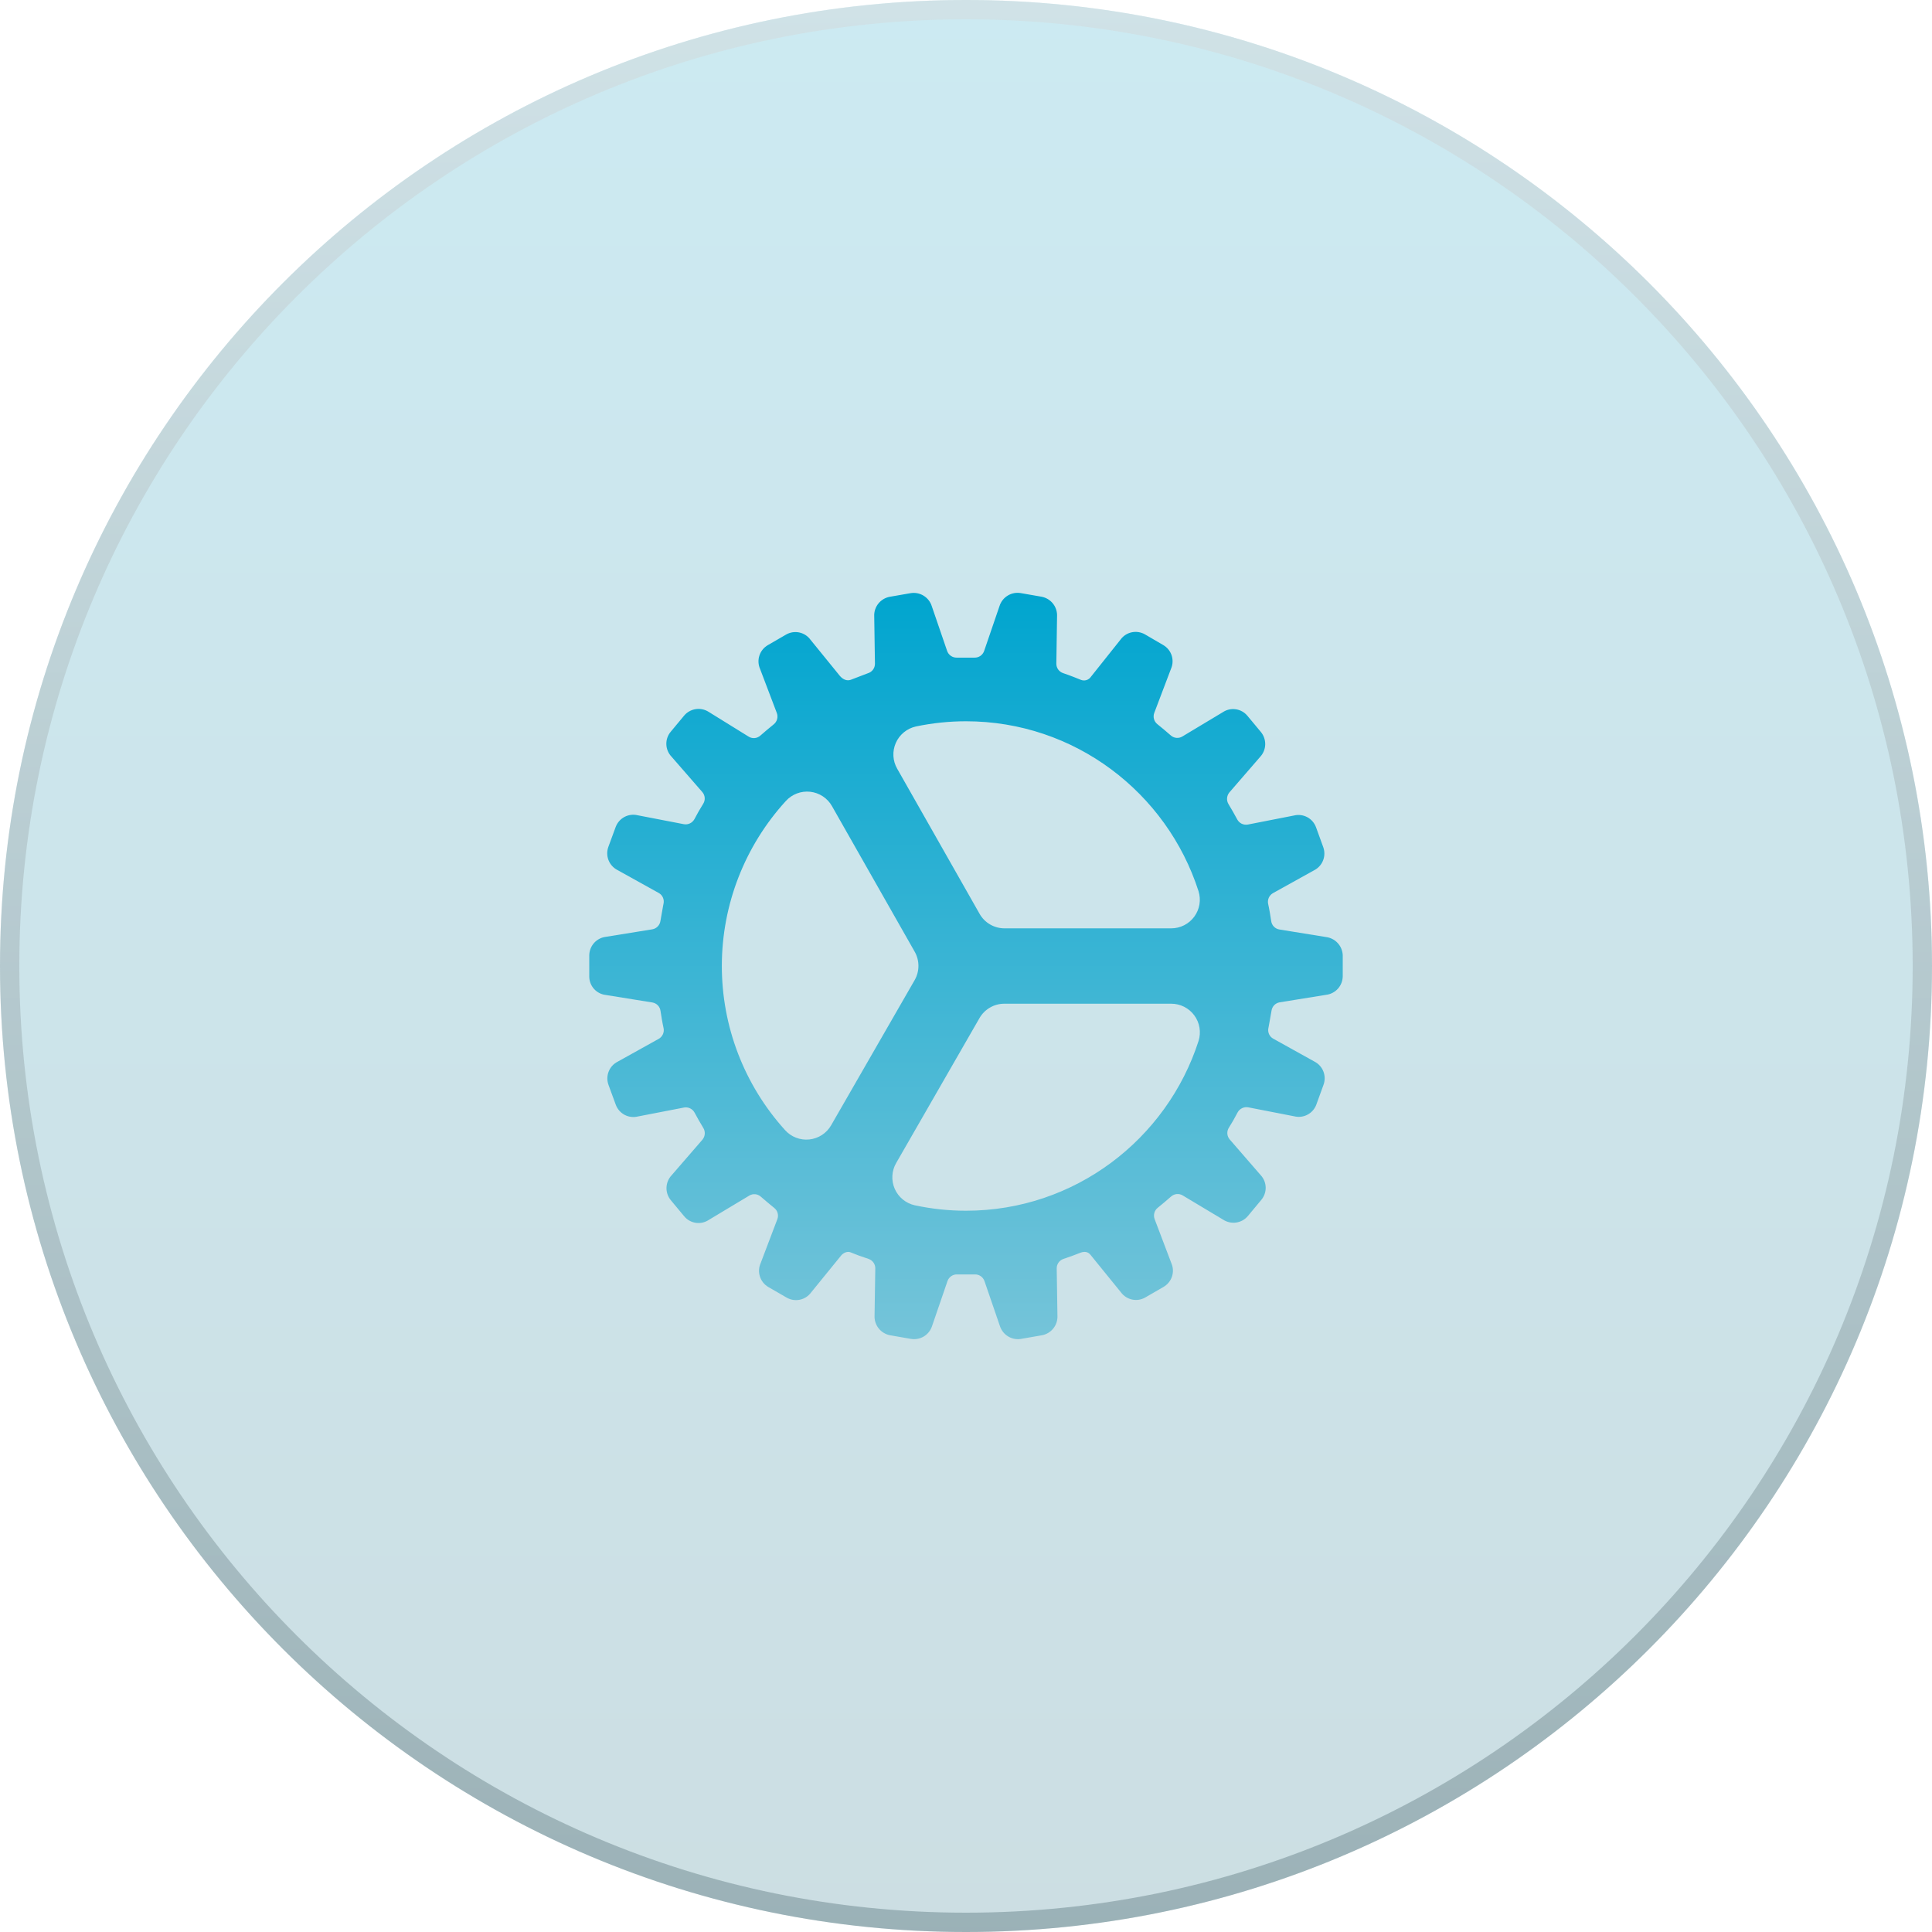
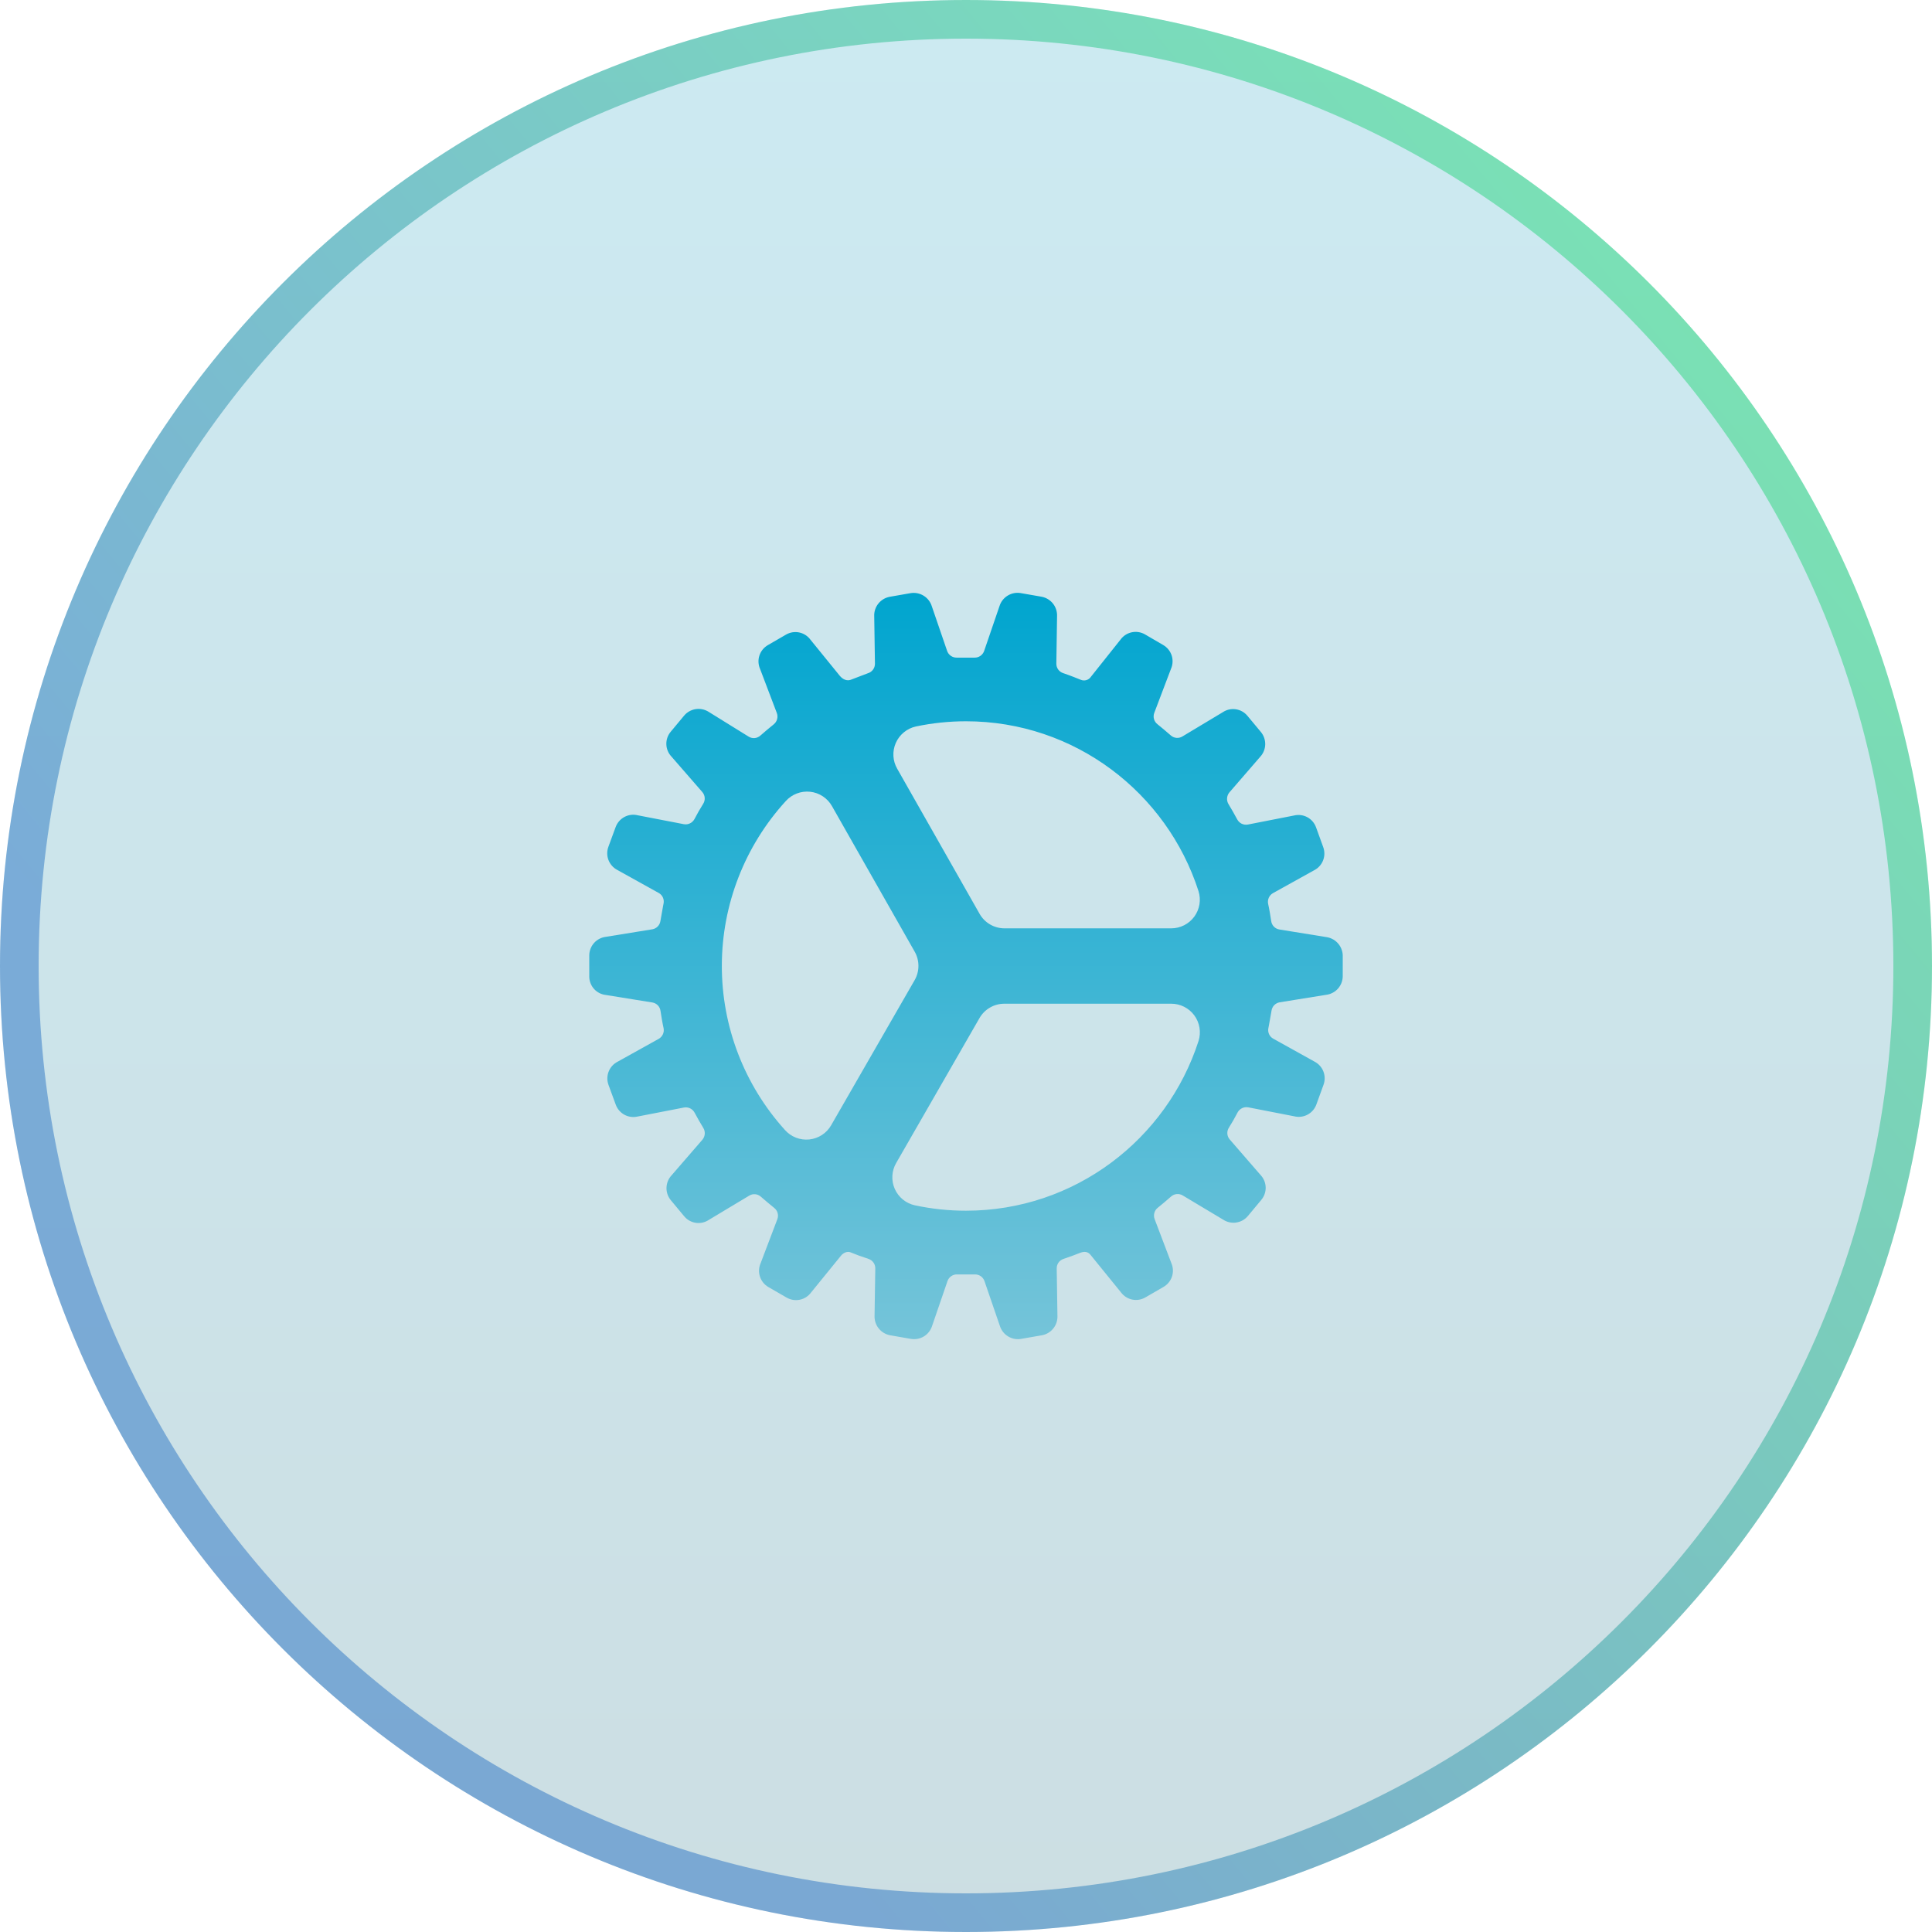
<svg xmlns="http://www.w3.org/2000/svg" width="100" height="100" viewBox="0 0 100 100" fill="none">
-   <g filter="url(#filter0_b_380_55)">
-     <circle cx="50" cy="50" r="50" fill="url(#paint0_linear_380_55)" fill-opacity="0.2" />
-     <circle cx="50" cy="50" r="49.5" stroke="url(#paint1_linear_380_55)" stroke-opacity="0.4" />
+   <g filter="url(#filter0_b_429_44)">
+     <circle cx="50" cy="50" r="50" fill="url(#paint0_linear_429_44)" fill-opacity="0.2" />
+     <circle cx="50" cy="50" r="49" stroke="url(#paint1_linear_429_44)" stroke-opacity="0.4" stroke-width="2" />
  </g>
-   <path d="M69.5 49.431C69.487 49.197 69.392 48.975 69.232 48.804C69.071 48.634 68.855 48.526 68.623 48.499L66.219 48.11C66.111 48.092 66.011 48.04 65.935 47.961C65.859 47.882 65.811 47.781 65.797 47.672C65.751 47.377 65.703 47.07 65.638 46.78C65.616 46.674 65.629 46.564 65.673 46.466C65.717 46.368 65.791 46.286 65.884 46.231L68.02 45.045C68.232 44.937 68.397 44.755 68.483 44.533C68.57 44.311 68.571 44.066 68.489 43.843L68.118 42.821C68.037 42.597 67.876 42.411 67.666 42.298C67.456 42.185 67.212 42.154 66.981 42.21L64.586 42.679C64.478 42.698 64.368 42.683 64.27 42.636C64.172 42.588 64.092 42.511 64.04 42.416C63.9 42.154 63.748 41.888 63.59 41.626C63.532 41.533 63.505 41.424 63.513 41.315C63.52 41.206 63.562 41.102 63.631 41.017L65.225 39.176C65.387 39.002 65.48 38.775 65.487 38.538C65.493 38.3 65.413 38.068 65.262 37.886L64.566 37.05C64.415 36.867 64.201 36.746 63.965 36.712C63.73 36.677 63.491 36.731 63.293 36.863L61.196 38.122C61.103 38.178 60.994 38.202 60.886 38.191C60.779 38.181 60.677 38.136 60.597 38.063C60.365 37.859 60.128 37.663 59.906 37.483C59.82 37.415 59.759 37.322 59.73 37.218C59.701 37.113 59.706 37.002 59.744 36.9L60.612 34.613C60.707 34.395 60.718 34.149 60.644 33.923C60.569 33.697 60.414 33.507 60.209 33.388L59.263 32.835C59.056 32.717 58.814 32.678 58.581 32.727C58.349 32.776 58.142 32.909 58.002 33.101L56.469 35.026C56.414 35.11 56.331 35.172 56.235 35.201C56.139 35.231 56.036 35.226 55.944 35.188C55.887 35.164 55.403 34.966 55.027 34.841C54.924 34.807 54.834 34.741 54.771 34.653C54.708 34.565 54.675 34.459 54.676 34.35L54.713 31.906C54.726 31.668 54.651 31.432 54.504 31.245C54.356 31.057 54.145 30.93 53.909 30.886L52.836 30.699C52.602 30.658 52.361 30.704 52.159 30.828C51.956 30.951 51.805 31.145 51.734 31.371L50.938 33.697C50.901 33.8 50.833 33.889 50.743 33.951C50.652 34.012 50.544 34.043 50.435 34.039H49.521C49.413 34.041 49.306 34.009 49.217 33.947C49.128 33.886 49.06 33.797 49.024 33.695L48.231 31.382C48.161 31.154 48.011 30.959 47.807 30.834C47.604 30.709 47.363 30.662 47.127 30.703L46.052 30.89C45.819 30.933 45.609 31.059 45.461 31.245C45.313 31.431 45.238 31.664 45.25 31.902L45.287 34.354C45.288 34.464 45.253 34.572 45.188 34.66C45.123 34.749 45.031 34.814 44.925 34.846C44.711 34.93 44.245 35.108 44.033 35.187C43.845 35.254 43.641 35.18 43.476 34.99L41.952 33.115C41.812 32.922 41.605 32.787 41.373 32.737C41.14 32.687 40.896 32.725 40.69 32.844L39.747 33.39C39.538 33.51 39.382 33.702 39.307 33.93C39.232 34.158 39.245 34.406 39.342 34.625L40.209 36.907C40.247 37.009 40.252 37.12 40.223 37.224C40.194 37.329 40.134 37.422 40.049 37.491C39.822 37.678 39.588 37.866 39.356 38.074C39.276 38.146 39.175 38.191 39.068 38.202C38.961 38.213 38.853 38.189 38.76 38.134L36.688 36.851C36.489 36.721 36.249 36.669 36.014 36.703C35.779 36.738 35.565 36.857 35.412 37.038L34.719 37.872C34.565 38.053 34.483 38.285 34.49 38.523C34.496 38.761 34.59 38.988 34.754 39.161L36.355 41C36.426 41.083 36.468 41.187 36.476 41.295C36.483 41.404 36.456 41.513 36.397 41.605C36.237 41.86 36.084 42.128 35.945 42.396C35.893 42.492 35.812 42.57 35.713 42.617C35.615 42.665 35.503 42.68 35.396 42.66L33.004 42.198C32.773 42.142 32.529 42.174 32.319 42.286C32.109 42.399 31.948 42.585 31.866 42.808L31.491 43.828C31.408 44.052 31.41 44.298 31.496 44.52C31.583 44.742 31.748 44.925 31.96 45.033L34.095 46.219C34.191 46.272 34.268 46.355 34.312 46.455C34.357 46.555 34.368 46.667 34.344 46.774L34.321 46.893C34.273 47.155 34.227 47.402 34.184 47.666C34.169 47.773 34.121 47.873 34.046 47.951C33.971 48.029 33.873 48.081 33.766 48.101L31.358 48.49C31.122 48.519 30.905 48.632 30.747 48.809C30.59 48.987 30.502 49.215 30.5 49.453V50.538C30.499 50.776 30.586 51.007 30.744 51.184C30.903 51.362 31.122 51.474 31.359 51.5L33.766 51.888C33.874 51.906 33.974 51.958 34.05 52.037C34.126 52.116 34.175 52.217 34.188 52.326C34.234 52.622 34.282 52.928 34.347 53.218C34.369 53.324 34.356 53.434 34.312 53.532C34.268 53.63 34.194 53.712 34.101 53.767L31.966 54.955C31.754 55.063 31.589 55.245 31.503 55.467C31.416 55.689 31.415 55.934 31.497 56.157L31.872 57.179C31.954 57.403 32.115 57.589 32.325 57.702C32.534 57.814 32.778 57.846 33.01 57.79L35.405 57.326C35.512 57.306 35.623 57.321 35.721 57.369C35.819 57.416 35.899 57.493 35.951 57.589C36.091 57.852 36.242 58.117 36.401 58.378C36.459 58.471 36.486 58.58 36.478 58.69C36.471 58.799 36.429 58.903 36.359 58.988L34.766 60.828C34.602 61.001 34.507 61.227 34.498 61.465C34.489 61.703 34.568 61.935 34.719 62.119L35.413 62.954C35.565 63.138 35.779 63.259 36.014 63.293C36.249 63.328 36.489 63.274 36.687 63.142L38.784 61.883C38.877 61.827 38.985 61.803 39.093 61.813C39.201 61.824 39.303 61.869 39.383 61.942C39.615 62.145 39.852 62.341 40.074 62.522C40.159 62.59 40.221 62.682 40.25 62.787C40.279 62.892 40.274 63.003 40.236 63.104L39.367 65.392C39.272 65.61 39.261 65.856 39.336 66.081C39.41 66.307 39.565 66.498 39.771 66.617L40.719 67.165C40.925 67.284 41.167 67.322 41.4 67.273C41.632 67.225 41.839 67.092 41.98 66.9L43.531 64.993C43.663 64.83 43.869 64.758 44.022 64.82C44.348 64.955 44.566 65.031 44.953 65.16C45.057 65.194 45.146 65.26 45.209 65.348C45.273 65.436 45.306 65.542 45.305 65.651L45.267 68.093C45.255 68.331 45.329 68.566 45.477 68.754C45.625 68.942 45.836 69.069 46.071 69.113L47.144 69.3C47.378 69.341 47.619 69.295 47.822 69.172C48.025 69.048 48.175 68.855 48.246 68.628L49.043 66.306C49.079 66.203 49.147 66.114 49.238 66.052C49.328 65.99 49.436 65.959 49.545 65.964H50.459C50.568 65.961 50.674 65.993 50.764 66.055C50.853 66.117 50.92 66.205 50.956 66.308L51.75 68.621C51.812 68.821 51.936 68.997 52.105 69.122C52.273 69.247 52.478 69.315 52.688 69.315C52.744 69.315 52.8 69.31 52.855 69.3L53.93 69.113C54.164 69.07 54.374 68.944 54.521 68.758C54.669 68.572 54.744 68.338 54.733 68.101L54.695 65.649C54.694 65.541 54.728 65.435 54.791 65.348C54.854 65.26 54.944 65.195 55.047 65.161C55.407 65.04 55.66 64.943 55.882 64.857L55.938 64.835C56.229 64.735 56.369 64.857 56.451 64.958L58.021 66.892C58.162 67.083 58.368 67.216 58.601 67.265C58.833 67.314 59.075 67.275 59.281 67.156L60.225 66.61C60.432 66.49 60.587 66.299 60.662 66.073C60.736 65.846 60.725 65.6 60.629 65.382L59.763 63.1C59.725 62.998 59.72 62.887 59.748 62.782C59.776 62.677 59.837 62.584 59.922 62.516C60.149 62.328 60.383 62.141 60.615 61.932C60.696 61.86 60.797 61.815 60.905 61.805C61.013 61.794 61.121 61.819 61.214 61.874L63.312 63.131C63.511 63.26 63.751 63.313 63.986 63.278C64.221 63.244 64.435 63.125 64.588 62.943L65.282 62.109C65.436 61.927 65.518 61.695 65.511 61.458C65.505 61.22 65.411 60.993 65.248 60.82L63.648 58.976C63.577 58.893 63.535 58.789 63.527 58.68C63.519 58.571 63.547 58.463 63.606 58.371C63.766 58.117 63.919 57.849 64.058 57.58C64.11 57.483 64.191 57.406 64.29 57.359C64.388 57.311 64.499 57.296 64.607 57.315L66.996 57.781C67.228 57.837 67.472 57.806 67.681 57.693C67.891 57.581 68.052 57.395 68.134 57.171L68.504 56.151C68.587 55.928 68.585 55.682 68.499 55.46C68.412 55.238 68.248 55.056 68.036 54.947L65.898 53.759C65.803 53.706 65.728 53.623 65.684 53.524C65.64 53.424 65.629 53.313 65.653 53.207L65.676 53.088C65.725 52.827 65.77 52.579 65.813 52.316C65.828 52.208 65.876 52.108 65.951 52.03C66.026 51.952 66.124 51.9 66.231 51.881L68.639 51.492C68.876 51.464 69.093 51.35 69.252 51.173C69.41 50.996 69.498 50.767 69.5 50.529V49.431ZM43.02 58.243C42.904 58.447 42.74 58.619 42.544 58.747C42.347 58.875 42.123 58.954 41.89 58.978C41.657 59.003 41.422 58.971 41.203 58.887C40.984 58.803 40.789 58.667 40.633 58.493C38.52 56.157 37.354 53.119 37.362 49.97C37.369 46.822 38.549 43.789 40.672 41.463C40.829 41.289 41.025 41.154 41.245 41.07C41.464 40.986 41.7 40.956 41.934 40.981C42.167 41.007 42.391 41.087 42.587 41.216C42.784 41.345 42.947 41.519 43.062 41.723L47.342 49.256C47.471 49.48 47.538 49.735 47.538 49.993C47.538 50.252 47.471 50.507 47.342 50.731L43.02 58.243ZM50 62.667C49.108 62.667 48.218 62.572 47.346 62.385C47.119 62.334 46.907 62.231 46.727 62.083C46.547 61.935 46.405 61.747 46.311 61.533C46.218 61.32 46.176 61.088 46.189 60.855C46.202 60.623 46.27 60.397 46.387 60.195L50.699 52.695C50.829 52.469 51.016 52.282 51.242 52.151C51.467 52.02 51.723 51.952 51.984 51.952H60.622C60.855 51.952 61.084 52.006 61.292 52.111C61.499 52.216 61.68 52.368 61.817 52.556C61.955 52.743 62.047 52.96 62.085 53.19C62.123 53.419 62.107 53.655 62.038 53.877C60.398 58.969 55.625 62.667 50 62.667ZM50.704 47.301L46.438 39.788C46.322 39.586 46.255 39.36 46.243 39.128C46.231 38.895 46.274 38.664 46.368 38.451C46.462 38.238 46.605 38.051 46.785 37.904C46.965 37.756 47.177 37.654 47.404 37.603C48.258 37.424 49.128 37.333 50 37.333C55.625 37.333 60.398 41.031 62.035 46.126C62.104 46.348 62.121 46.584 62.083 46.813C62.044 47.043 61.953 47.26 61.815 47.447C61.677 47.635 61.497 47.787 61.289 47.892C61.081 47.997 60.852 48.051 60.619 48.051H51.994C51.732 48.051 51.474 47.982 51.248 47.85C51.021 47.719 50.833 47.529 50.704 47.301Z" fill="url(#paint2_linear_380_55)" />
+   <path d="M69.5 49.431C69.487 49.197 69.392 48.975 69.232 48.804C69.071 48.634 68.855 48.526 68.623 48.499L66.219 48.11C66.111 48.092 66.011 48.04 65.935 47.961C65.859 47.882 65.811 47.781 65.797 47.672C65.751 47.377 65.703 47.07 65.638 46.78C65.616 46.674 65.629 46.564 65.673 46.466C65.717 46.367 65.791 46.285 65.884 46.231L68.02 45.045C68.232 44.937 68.397 44.755 68.483 44.533C68.57 44.311 68.571 44.066 68.488 43.842L68.118 42.821C68.037 42.597 67.876 42.411 67.666 42.298C67.456 42.185 67.212 42.154 66.981 42.21L64.586 42.679C64.478 42.698 64.368 42.683 64.27 42.636C64.172 42.588 64.092 42.511 64.04 42.416C63.9 42.154 63.748 41.888 63.59 41.626C63.532 41.533 63.505 41.424 63.513 41.315C63.52 41.206 63.562 41.101 63.631 41.017L65.225 39.175C65.387 39.002 65.48 38.775 65.487 38.537C65.493 38.3 65.413 38.068 65.262 37.886L64.566 37.05C64.415 36.867 64.201 36.746 63.965 36.712C63.73 36.677 63.491 36.731 63.293 36.863L61.196 38.122C61.103 38.178 60.994 38.202 60.886 38.191C60.779 38.181 60.677 38.136 60.597 38.063C60.365 37.859 60.128 37.663 59.906 37.482C59.82 37.415 59.759 37.322 59.73 37.218C59.701 37.113 59.706 37.002 59.744 36.9L60.612 34.613C60.707 34.394 60.718 34.149 60.644 33.923C60.569 33.697 60.414 33.507 60.209 33.387L59.263 32.835C59.056 32.716 58.814 32.678 58.581 32.727C58.349 32.776 58.142 32.909 58.002 33.1L56.469 35.026C56.414 35.11 56.331 35.172 56.235 35.201C56.139 35.231 56.036 35.226 55.944 35.187C55.887 35.164 55.403 34.966 55.027 34.84C54.924 34.807 54.834 34.741 54.771 34.653C54.708 34.565 54.675 34.459 54.676 34.35L54.713 31.906C54.726 31.668 54.651 31.432 54.504 31.244C54.356 31.057 54.145 30.929 53.909 30.886L52.836 30.699C52.602 30.658 52.361 30.704 52.159 30.828C51.956 30.951 51.805 31.144 51.734 31.371L50.938 33.697C50.901 33.8 50.833 33.889 50.743 33.95C50.652 34.012 50.544 34.043 50.435 34.039H49.521C49.413 34.041 49.306 34.009 49.217 33.947C49.128 33.886 49.06 33.797 49.024 33.695L48.231 31.382C48.161 31.154 48.011 30.959 47.807 30.834C47.604 30.709 47.363 30.662 47.127 30.702L46.052 30.89C45.819 30.933 45.609 31.059 45.461 31.245C45.313 31.431 45.238 31.664 45.25 31.901L45.287 34.354C45.288 34.464 45.253 34.571 45.188 34.66C45.123 34.749 45.031 34.814 44.925 34.846C44.711 34.93 44.245 35.108 44.033 35.186C43.845 35.254 43.641 35.18 43.476 34.99L41.952 33.115C41.812 32.922 41.605 32.787 41.373 32.737C41.14 32.687 40.896 32.725 40.69 32.844L39.747 33.39C39.538 33.51 39.382 33.702 39.307 33.93C39.232 34.158 39.245 34.405 39.342 34.625L40.209 36.907C40.247 37.008 40.252 37.12 40.223 37.224C40.194 37.329 40.134 37.422 40.049 37.491C39.822 37.678 39.588 37.866 39.356 38.074C39.276 38.146 39.175 38.191 39.068 38.202C38.961 38.212 38.853 38.189 38.76 38.134L36.688 36.85C36.489 36.721 36.249 36.669 36.014 36.703C35.779 36.738 35.565 36.857 35.412 37.038L34.719 37.871C34.565 38.053 34.483 38.285 34.49 38.523C34.496 38.76 34.59 38.988 34.754 39.16L36.355 41C36.426 41.083 36.468 41.186 36.476 41.295C36.483 41.404 36.456 41.513 36.397 41.605C36.237 41.86 36.084 42.128 35.945 42.396C35.893 42.492 35.812 42.57 35.713 42.617C35.615 42.665 35.503 42.68 35.396 42.66L33.004 42.198C32.773 42.142 32.529 42.173 32.319 42.286C32.109 42.399 31.948 42.584 31.866 42.808L31.491 43.828C31.408 44.052 31.41 44.298 31.496 44.52C31.583 44.742 31.748 44.924 31.96 45.033L34.095 46.219C34.191 46.272 34.268 46.355 34.312 46.455C34.357 46.555 34.368 46.667 34.344 46.774L34.321 46.893C34.273 47.155 34.227 47.402 34.184 47.666C34.169 47.773 34.121 47.873 34.046 47.951C33.971 48.029 33.873 48.081 33.766 48.1L31.358 48.49C31.122 48.519 30.905 48.632 30.747 48.809C30.59 48.986 30.502 49.215 30.5 49.452V50.538C30.499 50.776 30.586 51.006 30.744 51.184C30.903 51.362 31.122 51.474 31.359 51.5L33.766 51.888C33.874 51.906 33.974 51.958 34.05 52.037C34.126 52.116 34.175 52.217 34.188 52.326C34.234 52.622 34.282 52.928 34.347 53.218C34.369 53.324 34.356 53.434 34.312 53.532C34.268 53.63 34.194 53.712 34.101 53.767L31.966 54.955C31.754 55.063 31.589 55.245 31.503 55.467C31.416 55.688 31.415 55.934 31.497 56.157L31.872 57.179C31.954 57.403 32.115 57.589 32.325 57.702C32.534 57.814 32.778 57.845 33.01 57.79L35.405 57.325C35.512 57.306 35.623 57.321 35.721 57.368C35.819 57.416 35.899 57.493 35.951 57.589C36.091 57.851 36.242 58.117 36.401 58.378C36.459 58.471 36.486 58.58 36.478 58.69C36.471 58.799 36.429 58.903 36.359 58.988L34.766 60.828C34.602 61.001 34.507 61.227 34.498 61.465C34.489 61.702 34.568 61.935 34.719 62.119L35.413 62.954C35.565 63.138 35.779 63.259 36.014 63.293C36.249 63.328 36.489 63.274 36.687 63.142L38.784 61.883C38.877 61.827 38.985 61.803 39.093 61.813C39.201 61.824 39.303 61.869 39.383 61.942C39.615 62.145 39.852 62.341 40.074 62.522C40.159 62.589 40.221 62.682 40.25 62.787C40.279 62.891 40.274 63.002 40.236 63.104L39.367 65.392C39.272 65.61 39.261 65.855 39.336 66.081C39.41 66.307 39.565 66.498 39.771 66.617L40.719 67.165C40.925 67.283 41.167 67.322 41.4 67.273C41.632 67.225 41.839 67.092 41.98 66.9L43.531 64.992C43.663 64.83 43.869 64.758 44.022 64.82C44.348 64.955 44.566 65.031 44.953 65.16C45.057 65.194 45.146 65.26 45.209 65.348C45.273 65.436 45.306 65.542 45.305 65.65L45.267 68.093C45.255 68.331 45.329 68.566 45.477 68.754C45.625 68.942 45.836 69.069 46.071 69.113L47.144 69.3C47.378 69.341 47.619 69.295 47.822 69.172C48.025 69.048 48.175 68.855 48.246 68.628L49.043 66.306C49.079 66.203 49.147 66.114 49.238 66.052C49.328 65.99 49.436 65.959 49.545 65.964H50.459C50.568 65.961 50.674 65.993 50.764 66.055C50.853 66.117 50.92 66.205 50.956 66.308L51.75 68.621C51.812 68.821 51.936 68.997 52.105 69.122C52.273 69.247 52.478 69.315 52.688 69.315C52.744 69.315 52.8 69.31 52.855 69.3L53.93 69.113C54.164 69.07 54.374 68.944 54.521 68.758C54.669 68.572 54.744 68.338 54.733 68.101L54.695 65.649C54.694 65.541 54.728 65.435 54.791 65.347C54.854 65.26 54.944 65.195 55.047 65.161C55.407 65.04 55.66 64.943 55.882 64.856L55.938 64.835C56.229 64.735 56.369 64.856 56.451 64.958L58.021 66.892C58.162 67.083 58.368 67.216 58.601 67.265C58.833 67.313 59.075 67.275 59.281 67.156L60.225 66.61C60.432 66.49 60.587 66.299 60.662 66.073C60.736 65.846 60.725 65.6 60.629 65.381L59.763 63.1C59.725 62.998 59.72 62.887 59.748 62.782C59.776 62.677 59.837 62.584 59.922 62.516C60.149 62.328 60.383 62.141 60.615 61.932C60.696 61.86 60.797 61.815 60.905 61.805C61.013 61.794 61.121 61.819 61.214 61.874L63.312 63.13C63.511 63.26 63.751 63.313 63.986 63.278C64.221 63.244 64.435 63.124 64.588 62.943L65.282 62.109C65.436 61.927 65.518 61.695 65.511 61.458C65.505 61.22 65.411 60.992 65.248 60.82L63.648 58.975C63.577 58.893 63.535 58.789 63.527 58.68C63.519 58.571 63.547 58.463 63.606 58.371C63.766 58.117 63.919 57.849 64.058 57.58C64.11 57.483 64.191 57.406 64.29 57.358C64.388 57.311 64.499 57.296 64.607 57.315L66.996 57.781C67.228 57.837 67.472 57.806 67.681 57.693C67.891 57.581 68.052 57.395 68.134 57.171L68.504 56.151C68.587 55.928 68.585 55.682 68.499 55.46C68.412 55.238 68.248 55.056 68.036 54.947L65.898 53.759C65.803 53.706 65.728 53.623 65.684 53.524C65.64 53.424 65.629 53.313 65.653 53.207L65.676 53.088C65.725 52.826 65.77 52.579 65.813 52.316C65.828 52.208 65.876 52.108 65.951 52.03C66.026 51.952 66.124 51.9 66.231 51.88L68.639 51.492C68.876 51.464 69.093 51.35 69.252 51.173C69.41 50.995 69.498 50.767 69.5 50.529V49.431ZM43.02 58.243C42.904 58.447 42.74 58.619 42.544 58.747C42.347 58.874 42.123 58.954 41.89 58.978C41.657 59.002 41.422 58.971 41.203 58.887C40.984 58.802 40.789 58.667 40.633 58.493C38.52 56.157 37.354 53.119 37.362 49.97C37.369 46.822 38.549 43.788 40.672 41.463C40.829 41.288 41.025 41.154 41.245 41.07C41.464 40.986 41.7 40.956 41.934 40.981C42.167 41.006 42.391 41.087 42.587 41.216C42.784 41.345 42.947 41.519 43.062 41.723L47.342 49.255C47.471 49.48 47.538 49.734 47.538 49.993C47.538 50.252 47.471 50.507 47.342 50.731L43.02 58.243ZM50 62.666C49.108 62.667 48.218 62.572 47.346 62.385C47.119 62.334 46.907 62.231 46.727 62.083C46.547 61.935 46.405 61.746 46.311 61.533C46.218 61.32 46.176 61.088 46.189 60.855C46.202 60.623 46.27 60.397 46.387 60.195L50.699 52.695C50.829 52.469 51.016 52.281 51.242 52.151C51.467 52.02 51.723 51.952 51.984 51.952H60.622C60.855 51.951 61.084 52.006 61.292 52.111C61.499 52.216 61.68 52.368 61.817 52.555C61.955 52.743 62.047 52.96 62.085 53.19C62.123 53.419 62.107 53.654 62.038 53.876C60.398 58.969 55.625 62.666 50 62.666ZM50.704 47.301L46.438 39.788C46.322 39.586 46.255 39.36 46.243 39.128C46.231 38.895 46.274 38.664 46.368 38.451C46.462 38.238 46.605 38.051 46.785 37.904C46.965 37.756 47.177 37.653 47.404 37.603C48.258 37.423 49.128 37.333 50 37.333C55.625 37.333 60.398 41.031 62.035 46.126C62.104 46.348 62.121 46.583 62.083 46.813C62.044 47.042 61.953 47.26 61.815 47.447C61.677 47.635 61.497 47.787 61.289 47.892C61.081 47.997 60.852 48.051 60.619 48.051H51.994C51.732 48.051 51.474 47.982 51.248 47.85C51.021 47.719 50.833 47.529 50.704 47.301Z" fill="url(#paint2_linear_429_44)" />
  <defs>
-     <filter id="filter0_b_380_55" x="-4" y="-4" width="108" height="108" filterUnits="userSpaceOnUse" color-interpolation-filters="sRGB">
+     <filter id="filter0_b_429_44" x="-4" y="-4" width="108" height="108" filterUnits="userSpaceOnUse" color-interpolation-filters="sRGB">
      <feFlood flood-opacity="0" result="BackgroundImageFix" />
      <feGaussianBlur in="BackgroundImageFix" stdDeviation="2" />
-       <feComposite in2="SourceAlpha" operator="in" result="effect1_backgroundBlur_380_55" />
-       <feBlend mode="normal" in="SourceGraphic" in2="effect1_backgroundBlur_380_55" result="shape" />
+       <feComposite in2="SourceAlpha" operator="in" result="effect1_backgroundBlur_429_44" />
+       <feBlend mode="normal" in="SourceGraphic" in2="effect1_backgroundBlur_429_44" result="shape" />
    </filter>
-     <linearGradient id="paint0_linear_380_55" x1="50" y1="0" x2="50" y2="100" gradientUnits="userSpaceOnUse">
+     <linearGradient id="paint0_linear_429_44" x1="50" y1="0" x2="50" y2="100" gradientUnits="userSpaceOnUse">
      <stop stop-color="#0096BD" />
      <stop offset="1" stop-color="#005B72" />
    </linearGradient>
-     <linearGradient id="paint1_linear_380_55" x1="50" y1="0" x2="50" y2="100" gradientUnits="userSpaceOnUse">
-       <stop stop-color="#D7D7D7" />
-       <stop offset="1" stop-color="#526F76" />
+     <linearGradient id="paint1_linear_429_44" x1="25.358" y1="75.5" x2="93.321" y2="19.326" gradientUnits="userSpaceOnUse">
+       <stop stop-color="#0057BB" />
+       <stop offset="1" stop-color="#00DA5A" />
    </linearGradient>
-     <linearGradient id="paint2_linear_380_55" x1="50" y1="30.684" x2="50" y2="69.315" gradientUnits="userSpaceOnUse">
+     <linearGradient id="paint2_linear_429_44" x1="50" y1="30.684" x2="50" y2="69.315" gradientUnits="userSpaceOnUse">
      <stop stop-color="#00A5CF" />
      <stop offset="1" stop-color="#75C4D9" />
    </linearGradient>
  </defs>
</svg>
